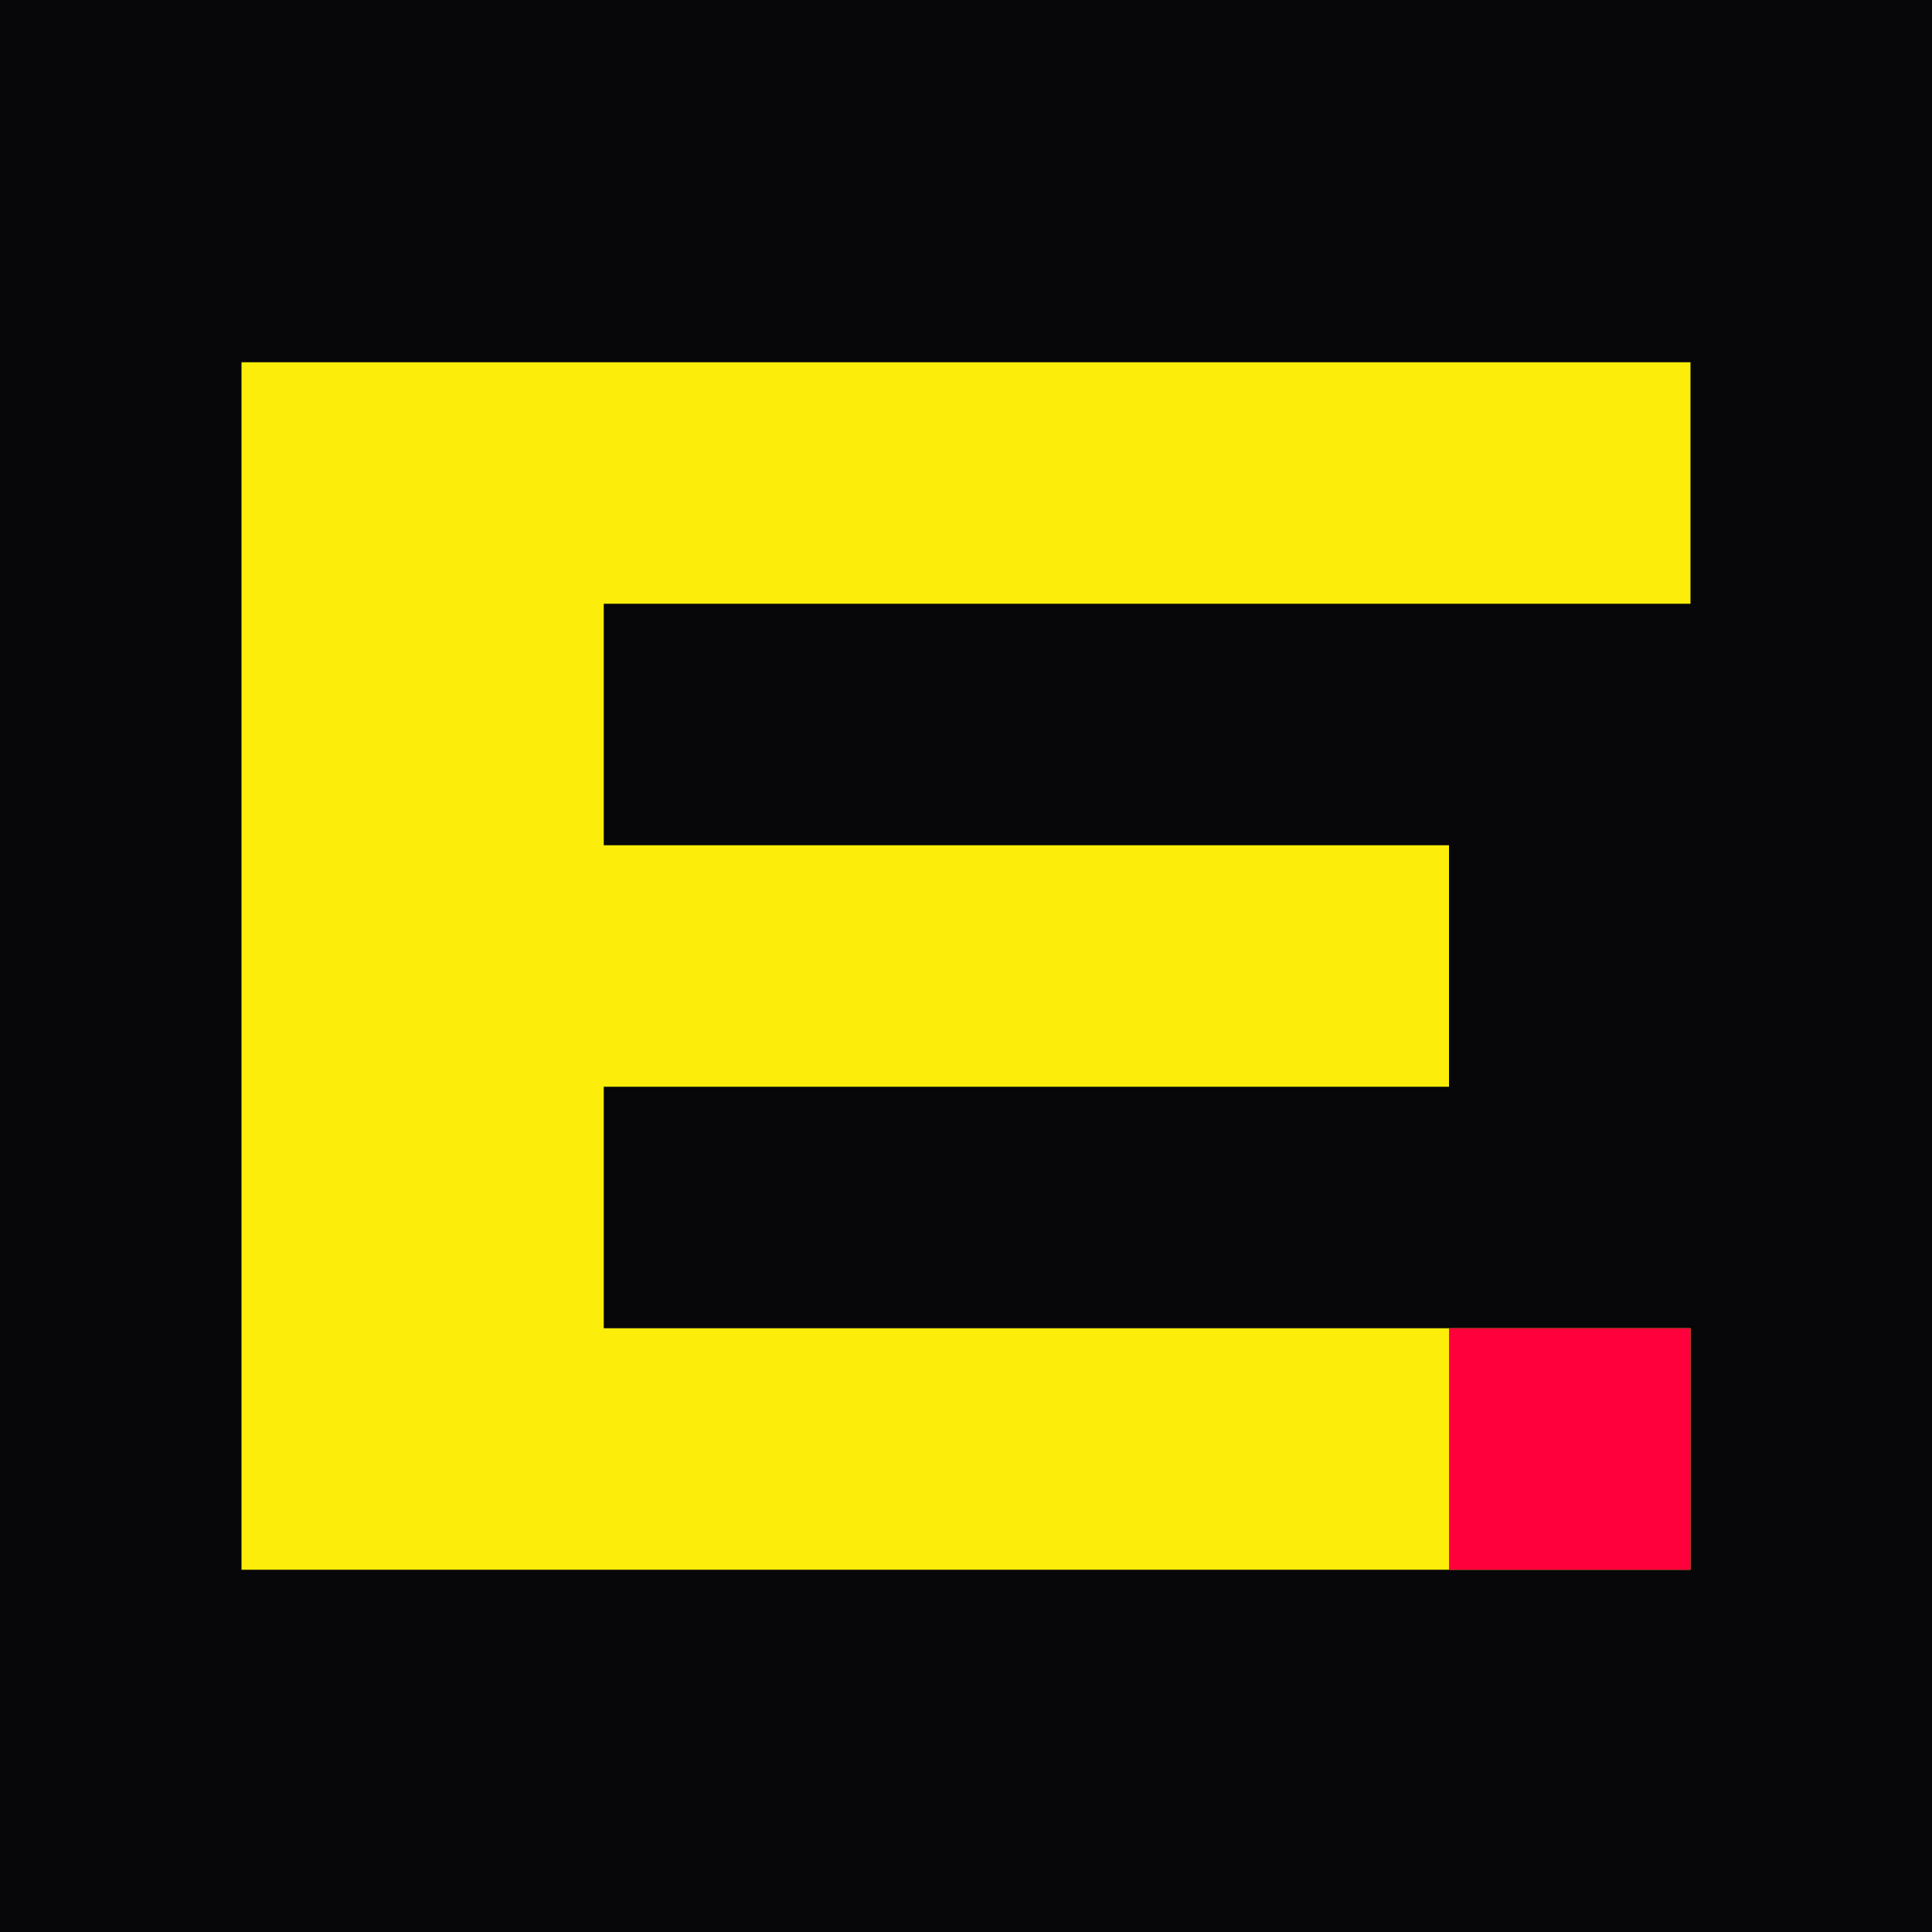
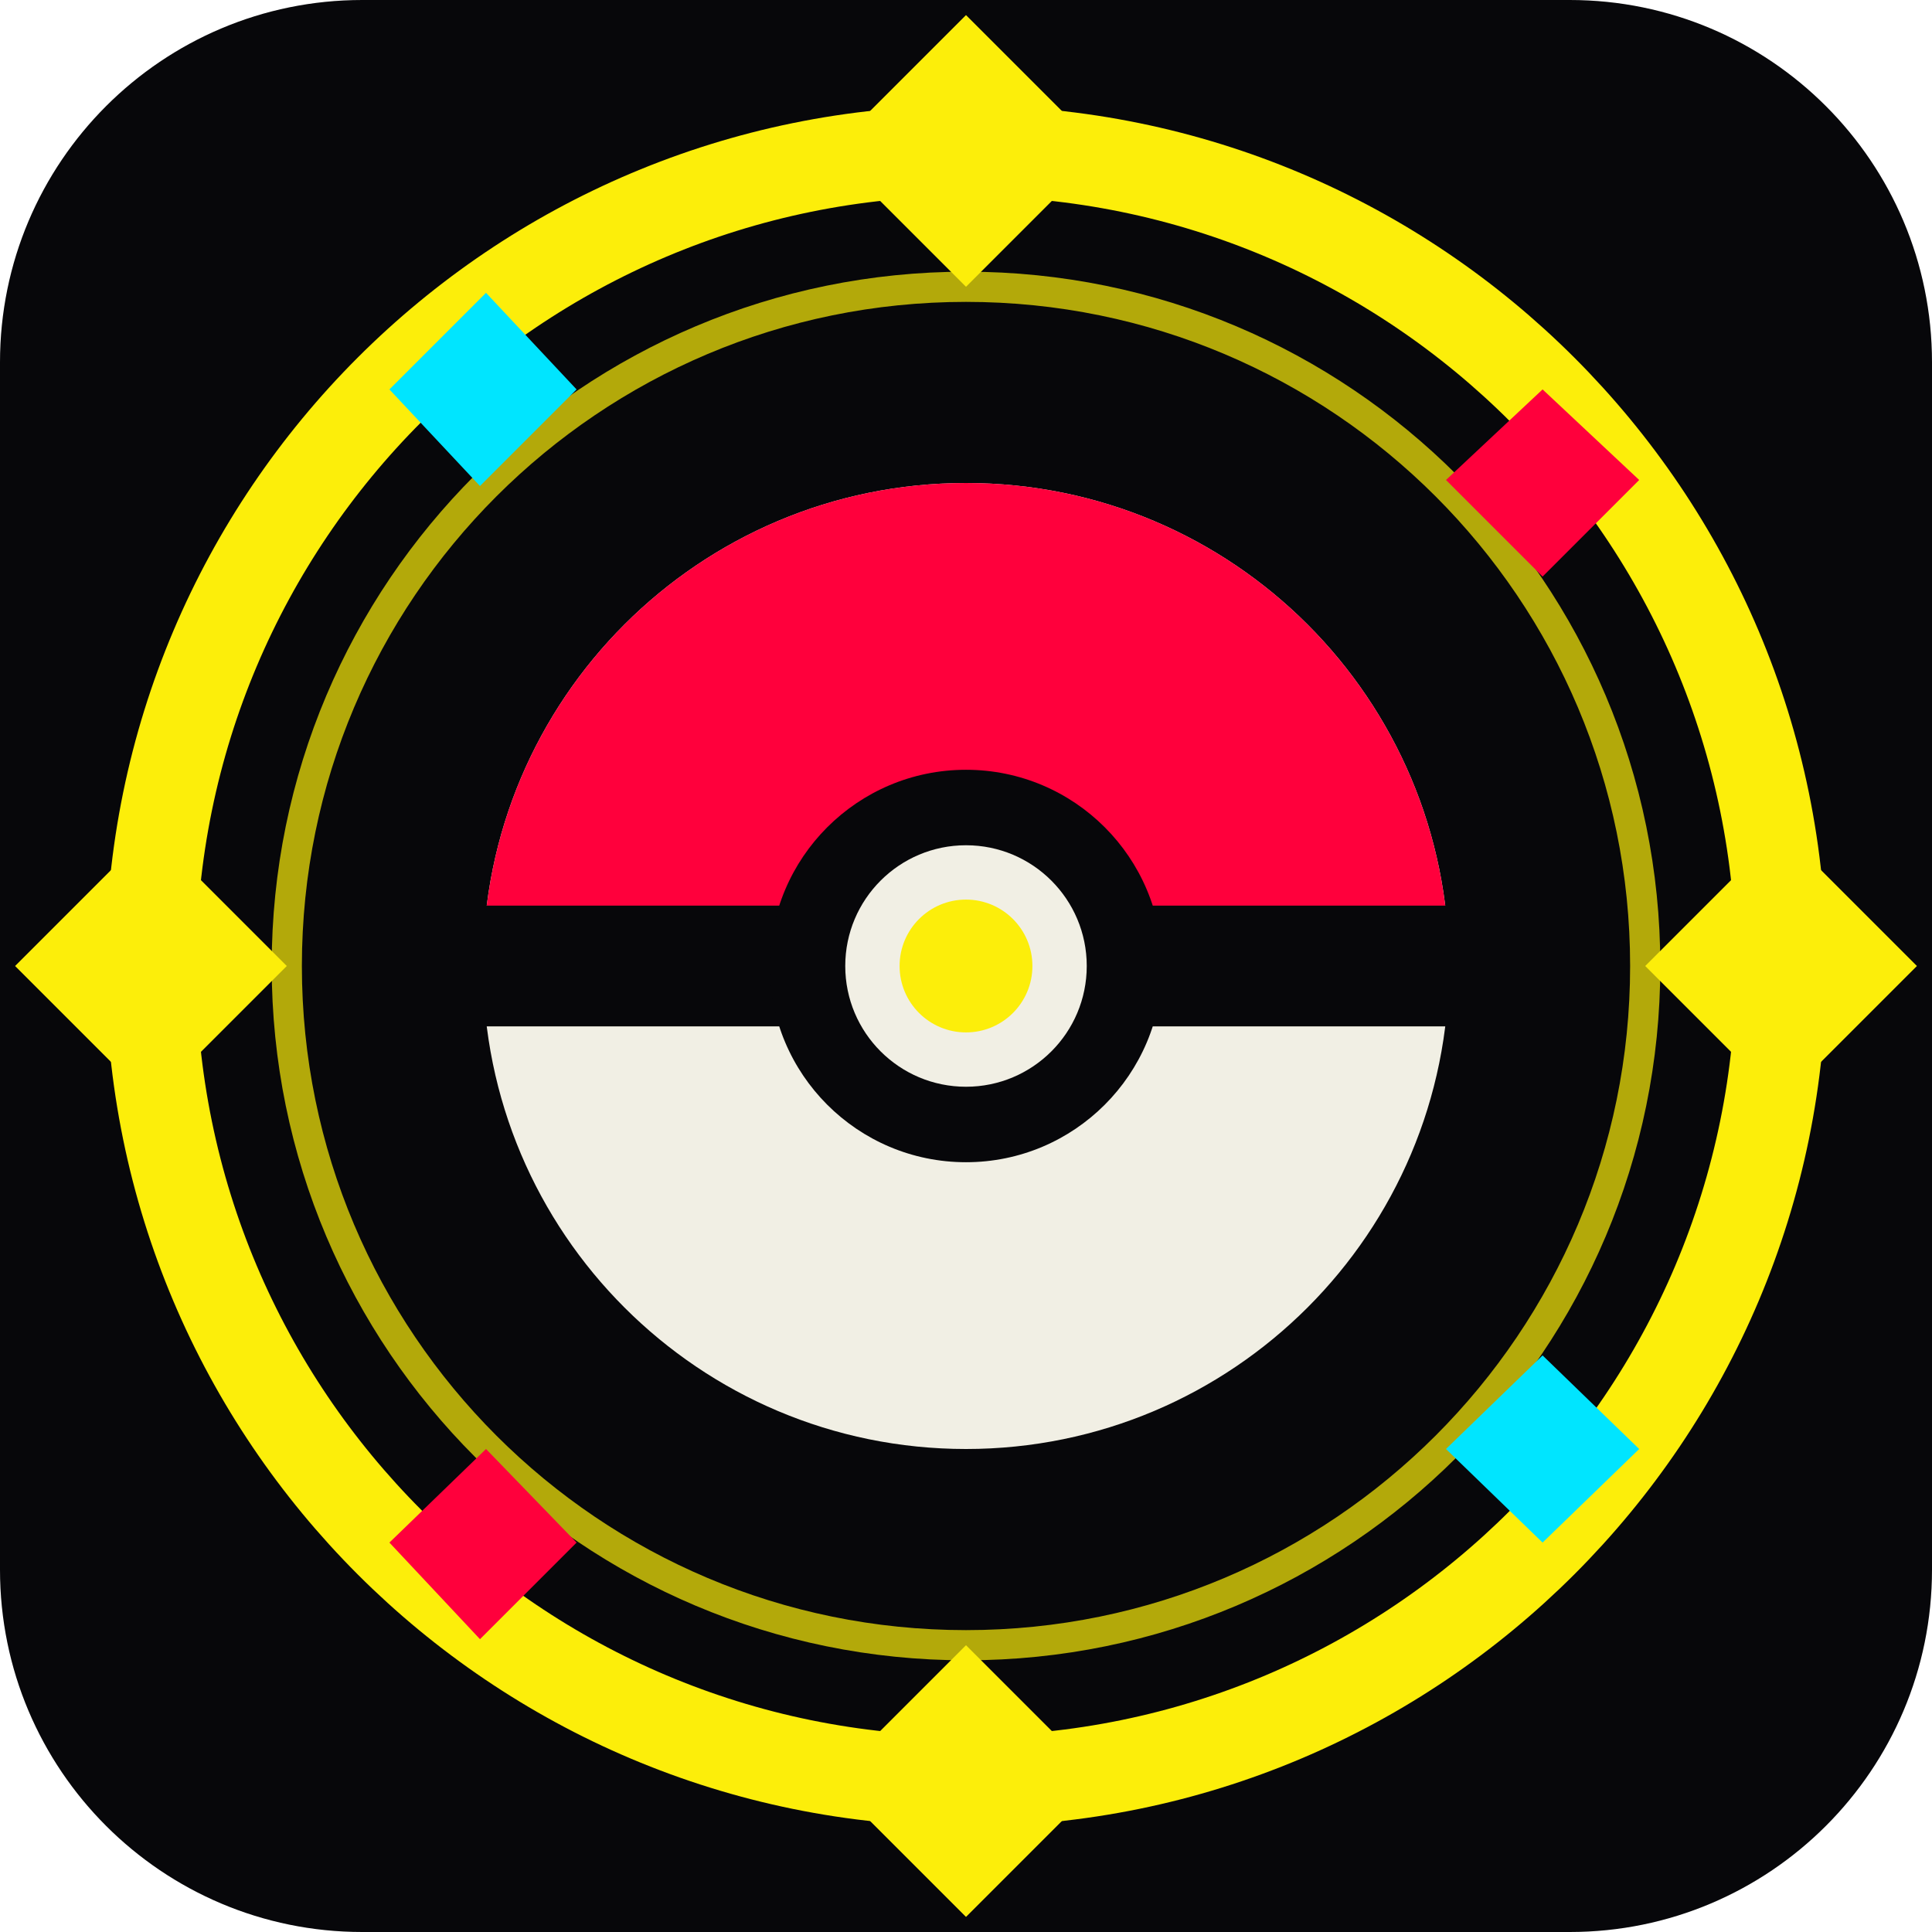
- <svg xmlns="http://www.w3.org/2000/svg" viewBox="0 0 32 32">
-   <rect width="32" height="32" fill="#07070a" />
-   <path d="M4 6h24v4H10v4h14v4H10v4h18v4H4z" fill="#fcee0a" />
-   <rect x="24" y="22" width="4" height="4" fill="#ff003c" />
+ <svg xmlns="http://www.w3.org/2000/svg" viewBox="0 0 64 64" width="64" height="64">
+   <rect width="64" height="64" rx="12" fill="#07070a" />
+   <circle cx="32" cy="32" r="27" fill="none" stroke="#fcee0a" stroke-width="3" />
+   <circle cx="32" cy="32" r="22.5" fill="none" stroke="#fcee0a" stroke-width="1" opacity=".7" />
+   <g fill="#fcee0a">
+     <polygon points="32,0.5 36.5,5 32,9.5 27.5,5" />
+     <polygon points="63.5,32 59,36.5 54.5,32 59,27.5" />
+     <polygon points="32,63.5 27.5,59 32,54.5 36.5,59" />
+     <polygon points="0.5,32 5,27.5 9.5,32 5,36.5" />
+   </g>
+   <g fill="#ff003c">
+     <polygon points="51.1,12.9 54.3,15.9 51.1,19.1 47.9,15.9" />
+     <polygon points="12.9,51.1 16.1,48 19.1,51.1 15.9,54.3" />
+   </g>
+   <g fill="#00e5ff">
+     <polygon points="51.1,51.1 47.9,48 51.1,44.9 54.3,48" />
+     <polygon points="12.9,12.9 16.1,9.7 19.1,12.9 15.9,16.1" />
+   </g>
+   <circle cx="32" cy="32" r="16" fill="#f1efe4" />
+   <path d="M16 32 A16 16 0 0 1 48 32 Z" fill="#ff003c" />
+   <rect x="16" y="30" width="32" height="4" fill="#07070a" />
+   <circle cx="32" cy="32" r="6.5" fill="#07070a" />
+   <circle cx="32" cy="32" r="4" fill="#f1efe4" />
+   <circle cx="32" cy="32" r="2.2" fill="#fcee0a" />
</svg>
